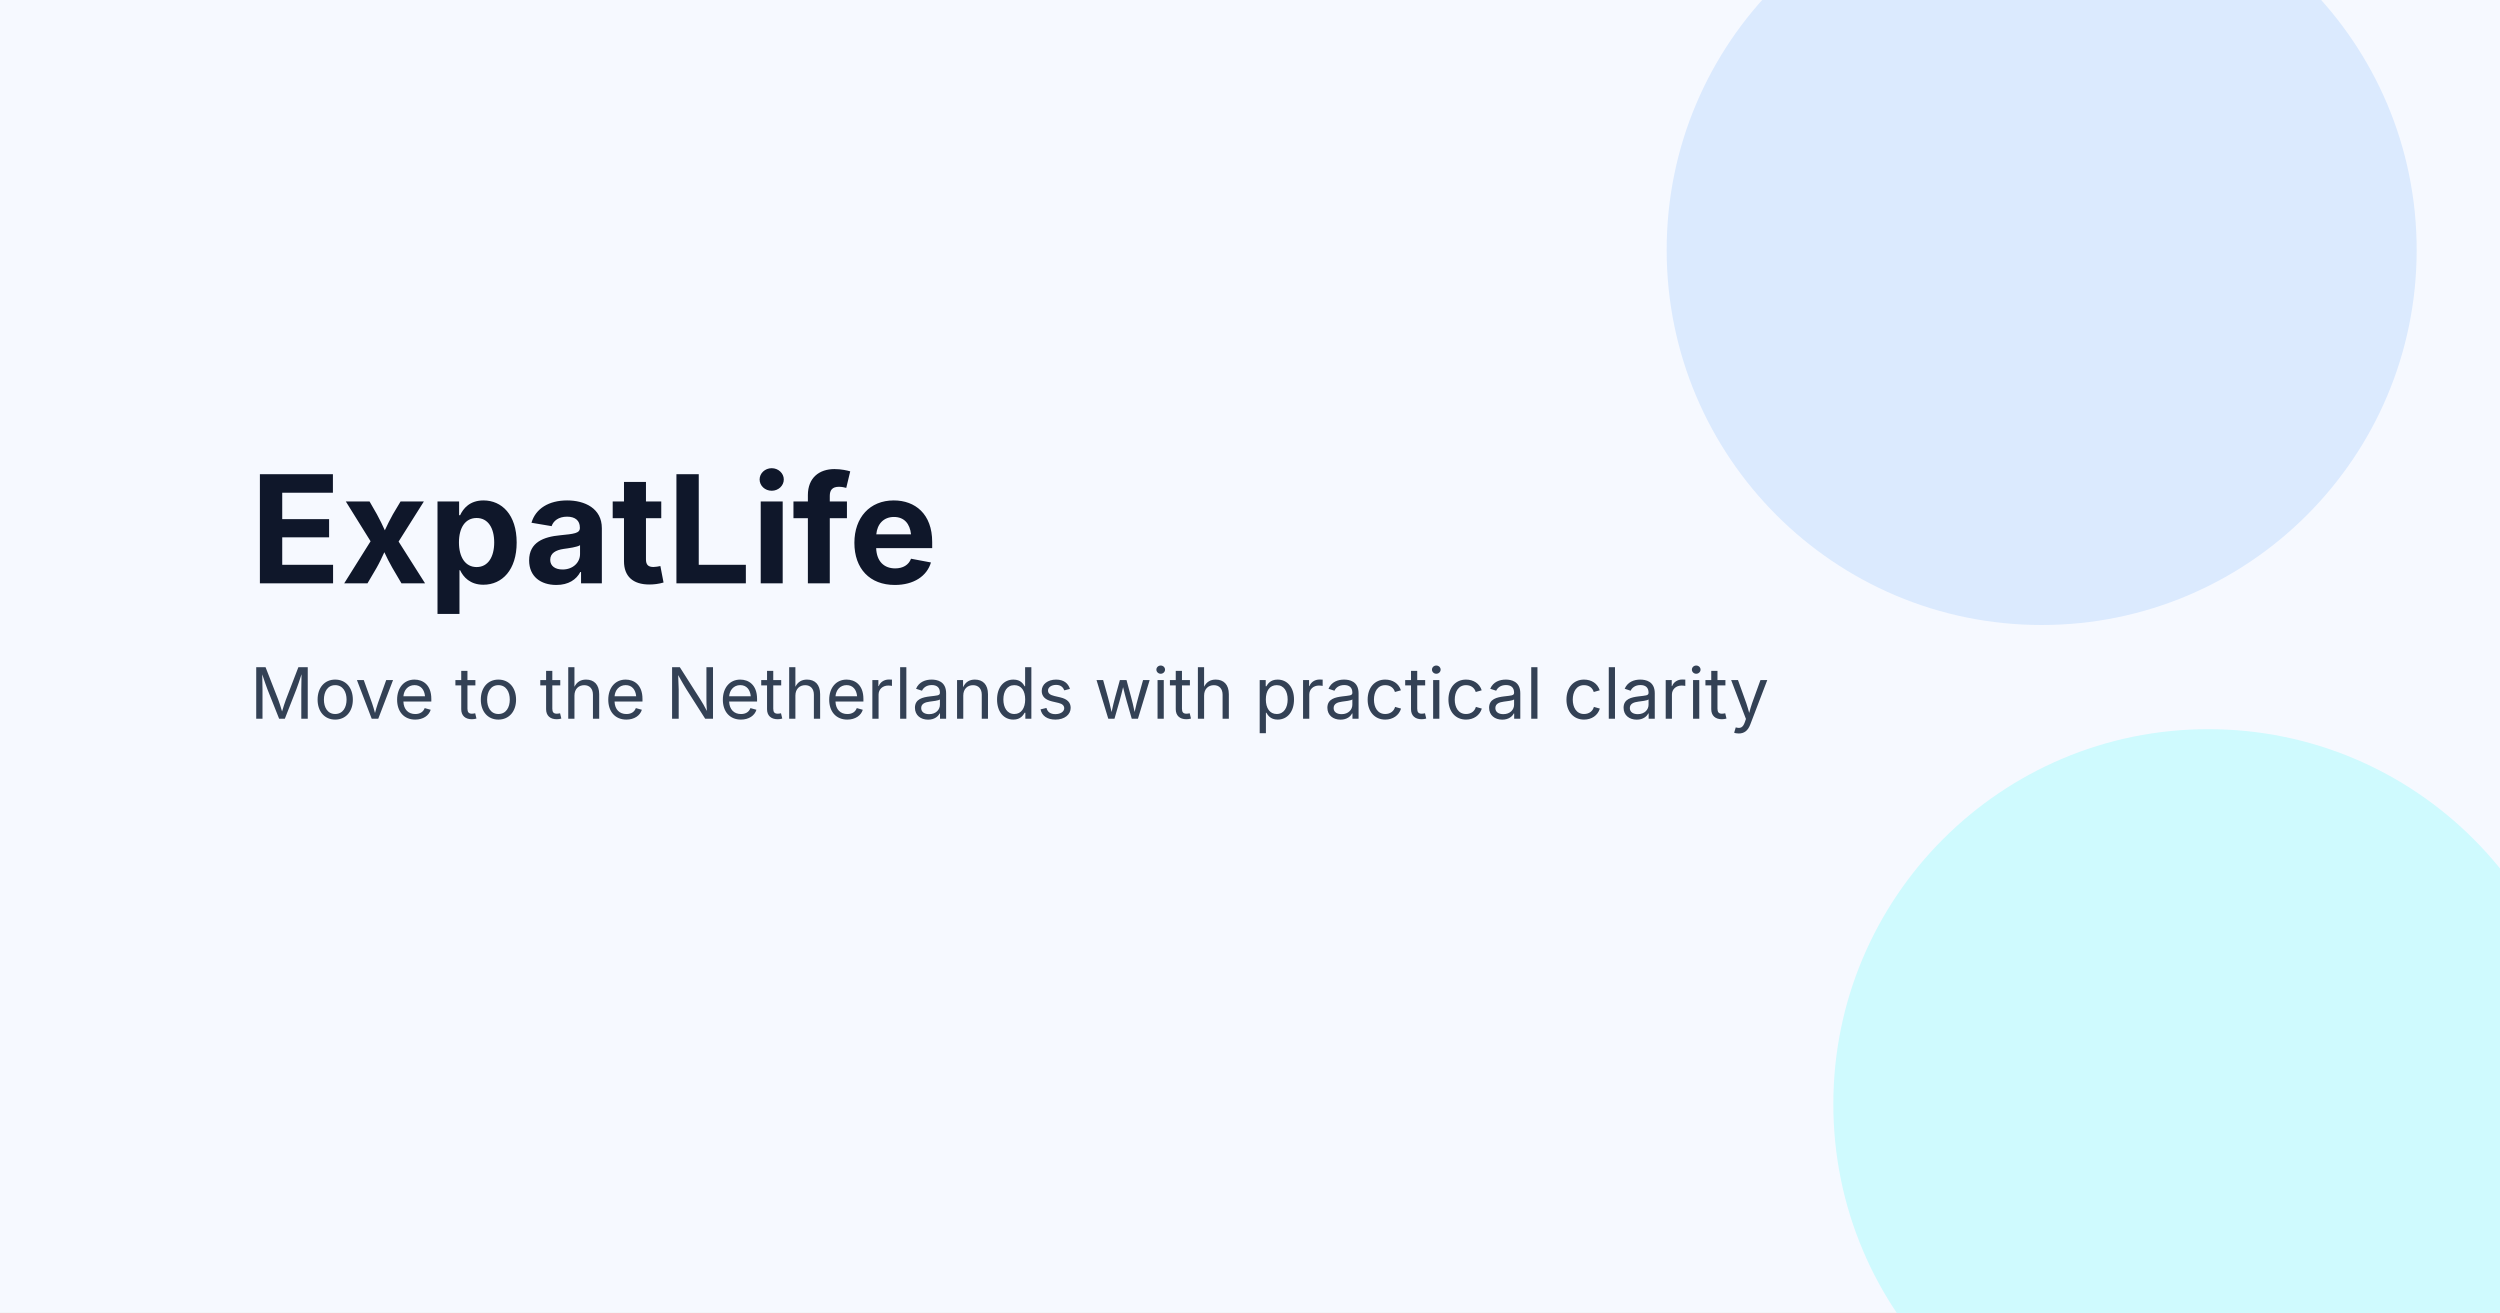
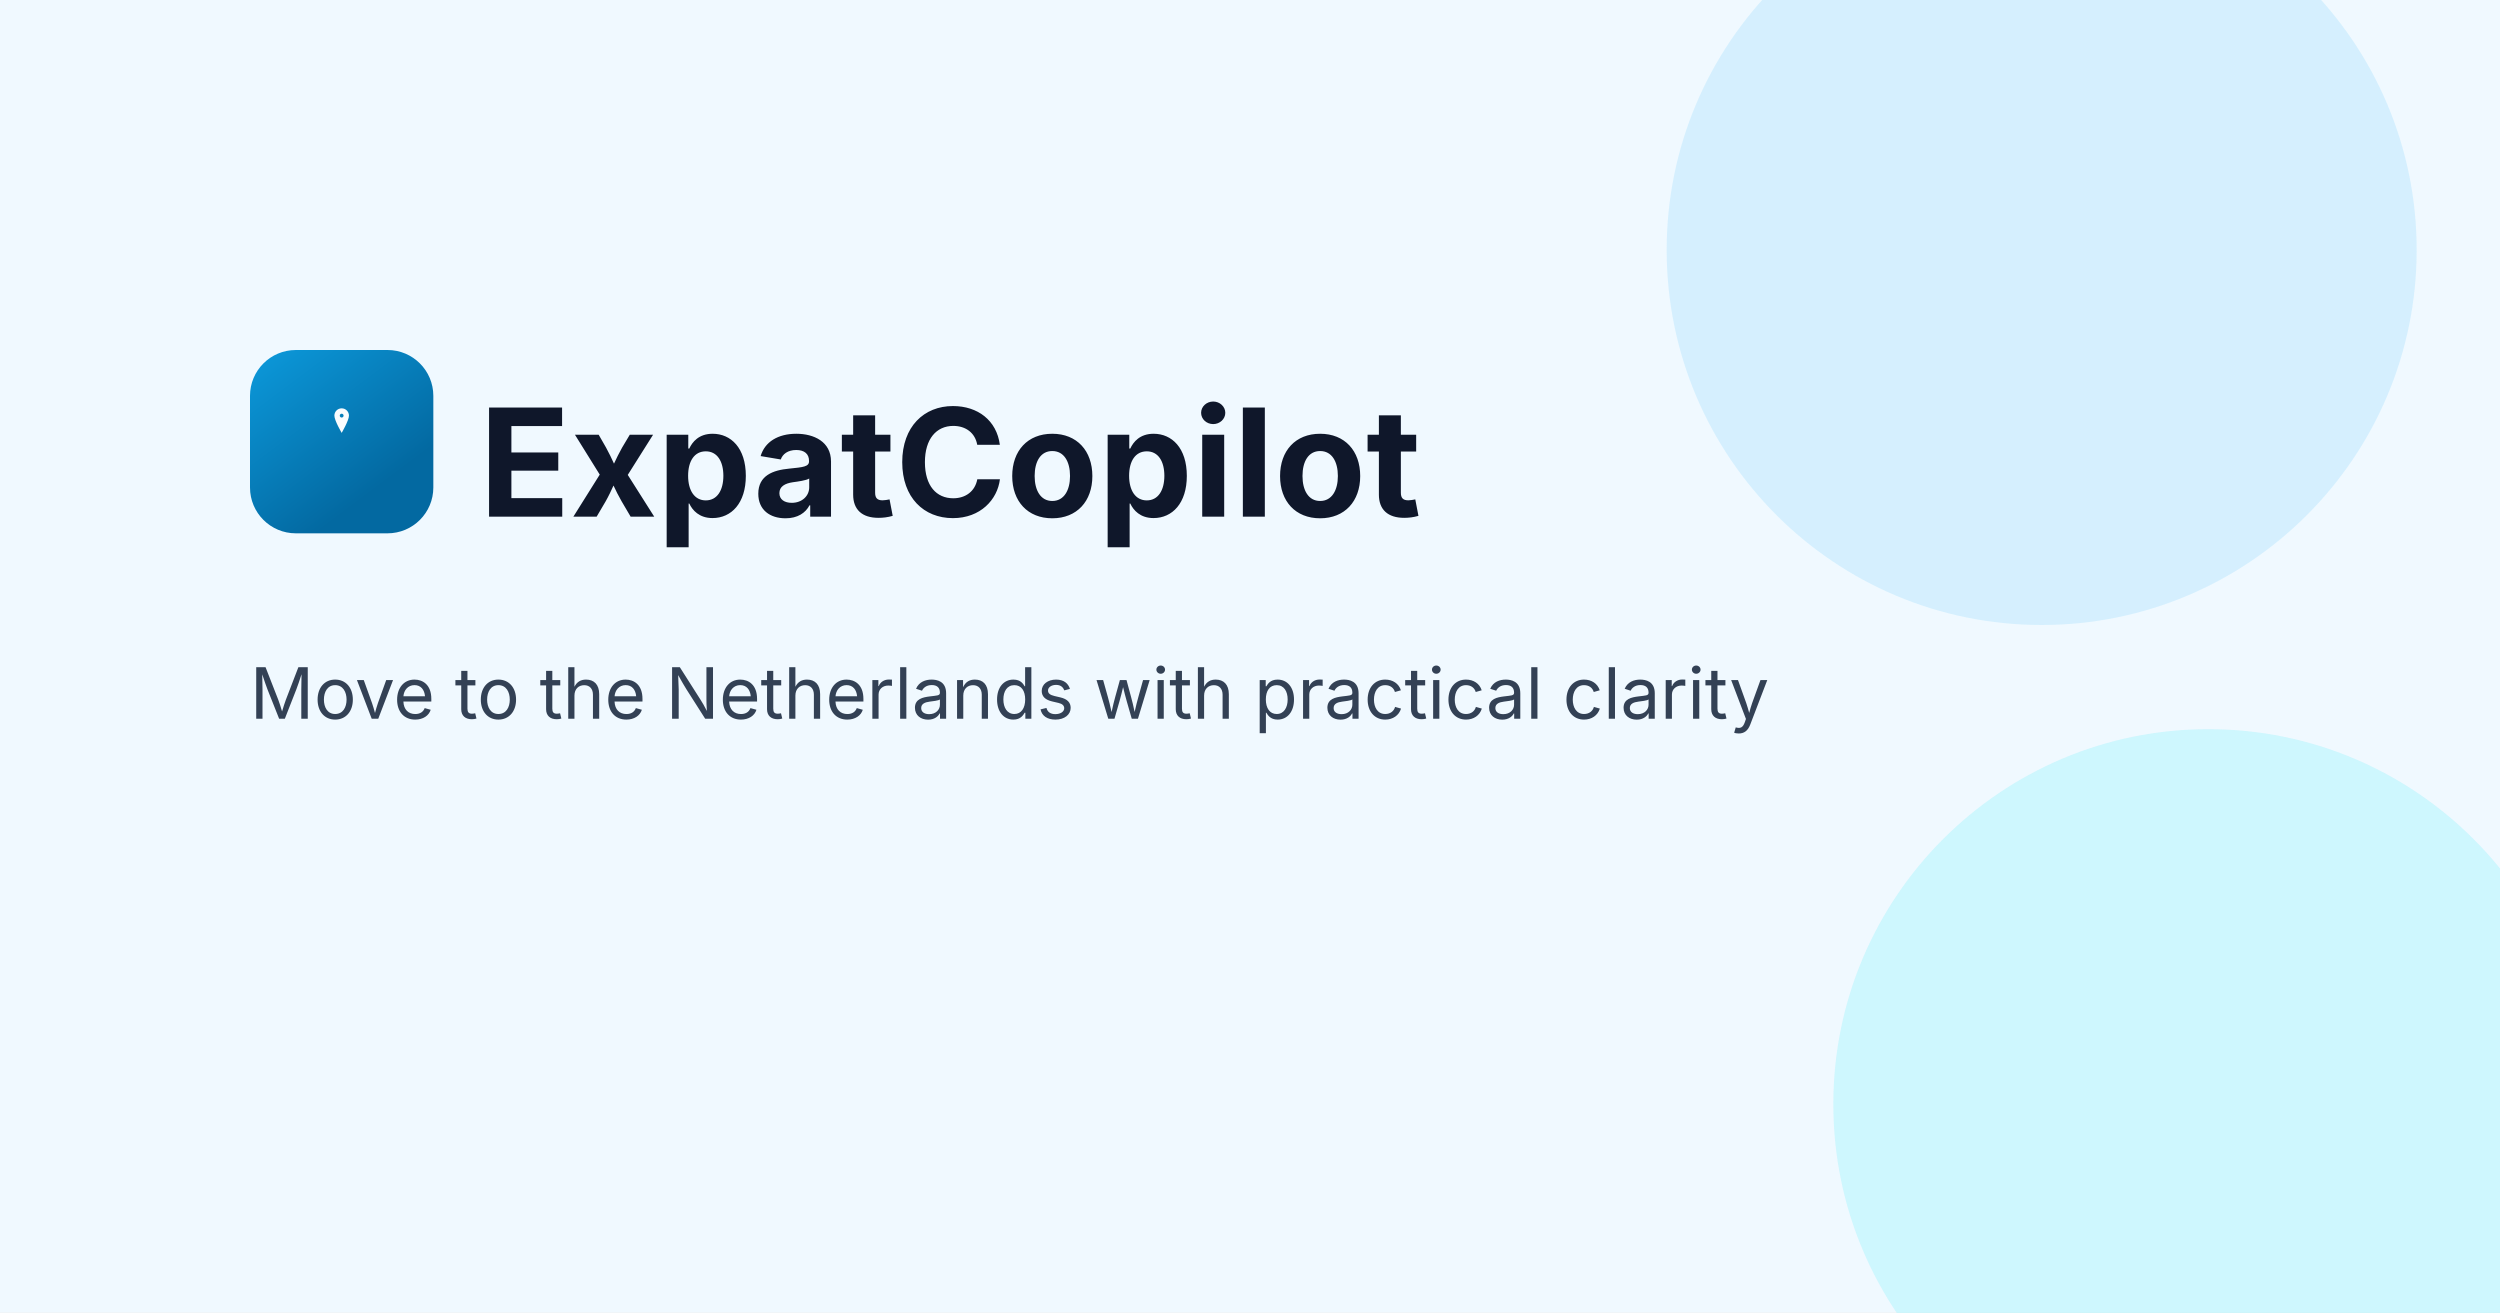
<svg xmlns="http://www.w3.org/2000/svg" width="1200" height="630" viewBox="0 0 1200 630" fill="none">
-   <rect width="1200" height="630" fill="#F6F9FF" />
-   <circle cx="980" cy="120" r="180" fill="#DBEAFE" />
-   <circle cx="1060" cy="530" r="180" fill="#CFFAFE" />
-   <text x="120" y="280" fill="#0F172A" font-size="72" font-family="Inter, Arial" font-weight="700">ExpatLife</text>
-   <text x="120" y="345" fill="#334155" font-size="34" font-family="Inter, Arial">Move to the Netherlands with practical clarity</text>
+   <defs>
+     <linearGradient id="ogGrad" x1="80" y1="60" x2="200" y2="220" gradientUnits="userSpaceOnUse">
+       <stop stop-color="#22d3ee" />
+       <stop offset="0.45" stop-color="#0ea5e9" />
+       <stop offset="1" stop-color="#0369a1" />
+     </linearGradient>
+   </defs>
+   <rect width="1200" height="630" fill="#F0F9FF" />
+   <circle cx="980" cy="120" r="180" fill="#BAE6FD" opacity="0.5" />
+   <circle cx="1060" cy="530" r="180" fill="#A5F3FC" opacity="0.45" />
+   <rect x="120" y="168" width="88" height="88" rx="22" fill="url(#ogGrad)" />
+   <path fill="#fff" fill-rule="evenodd" d="M164 196a3.5 3.5 0 00-3.5 3.5c0 2.33 3.5 8.28 3.5 8.28s3.5-5.95 3.5-8.28A3.5 3.5 0 00164 196zm0 4.42a.92.92 0 110-1.84.92.92 0 010 1.84z" opacity="0.98" />
+   <text x="230" y="248" fill="#0F172A" font-size="72" font-family="Inter, Arial, sans-serif" font-weight="700">ExpatCopilot</text>
+   <text x="120" y="345" fill="#334155" font-size="34" font-family="Inter, Arial, sans-serif">Move to the Netherlands with practical clarity</text>
</svg>
